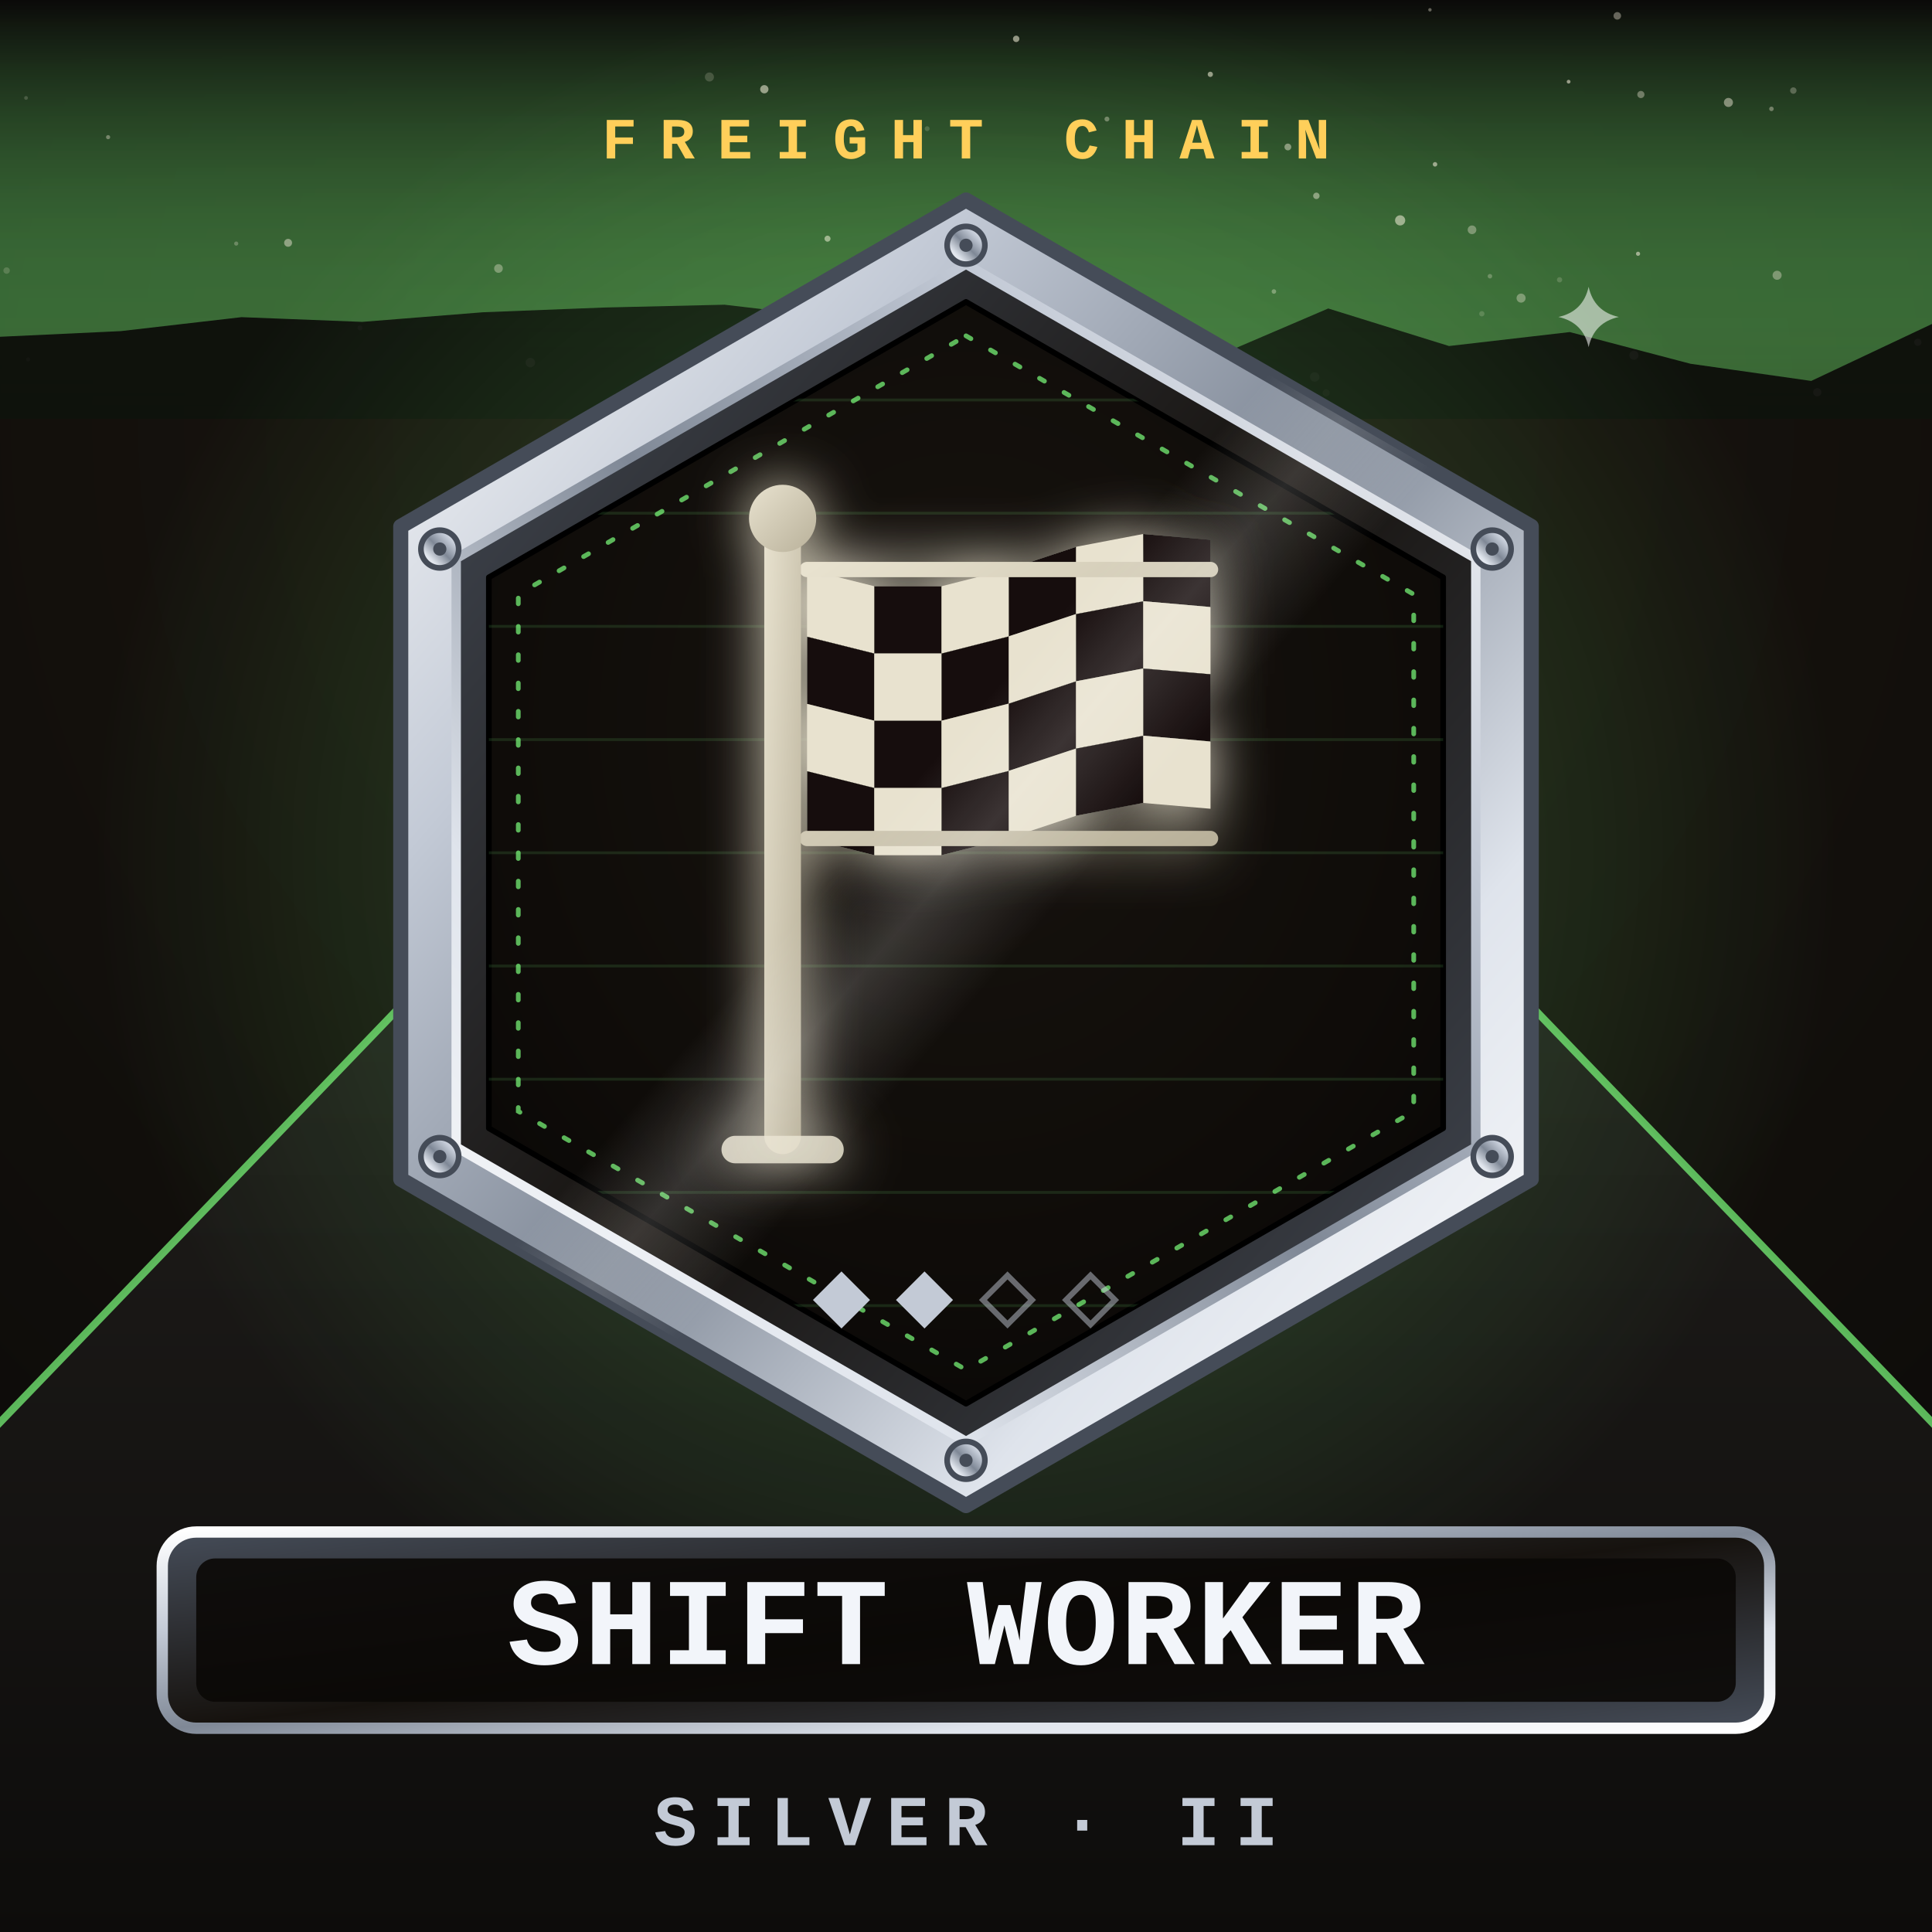
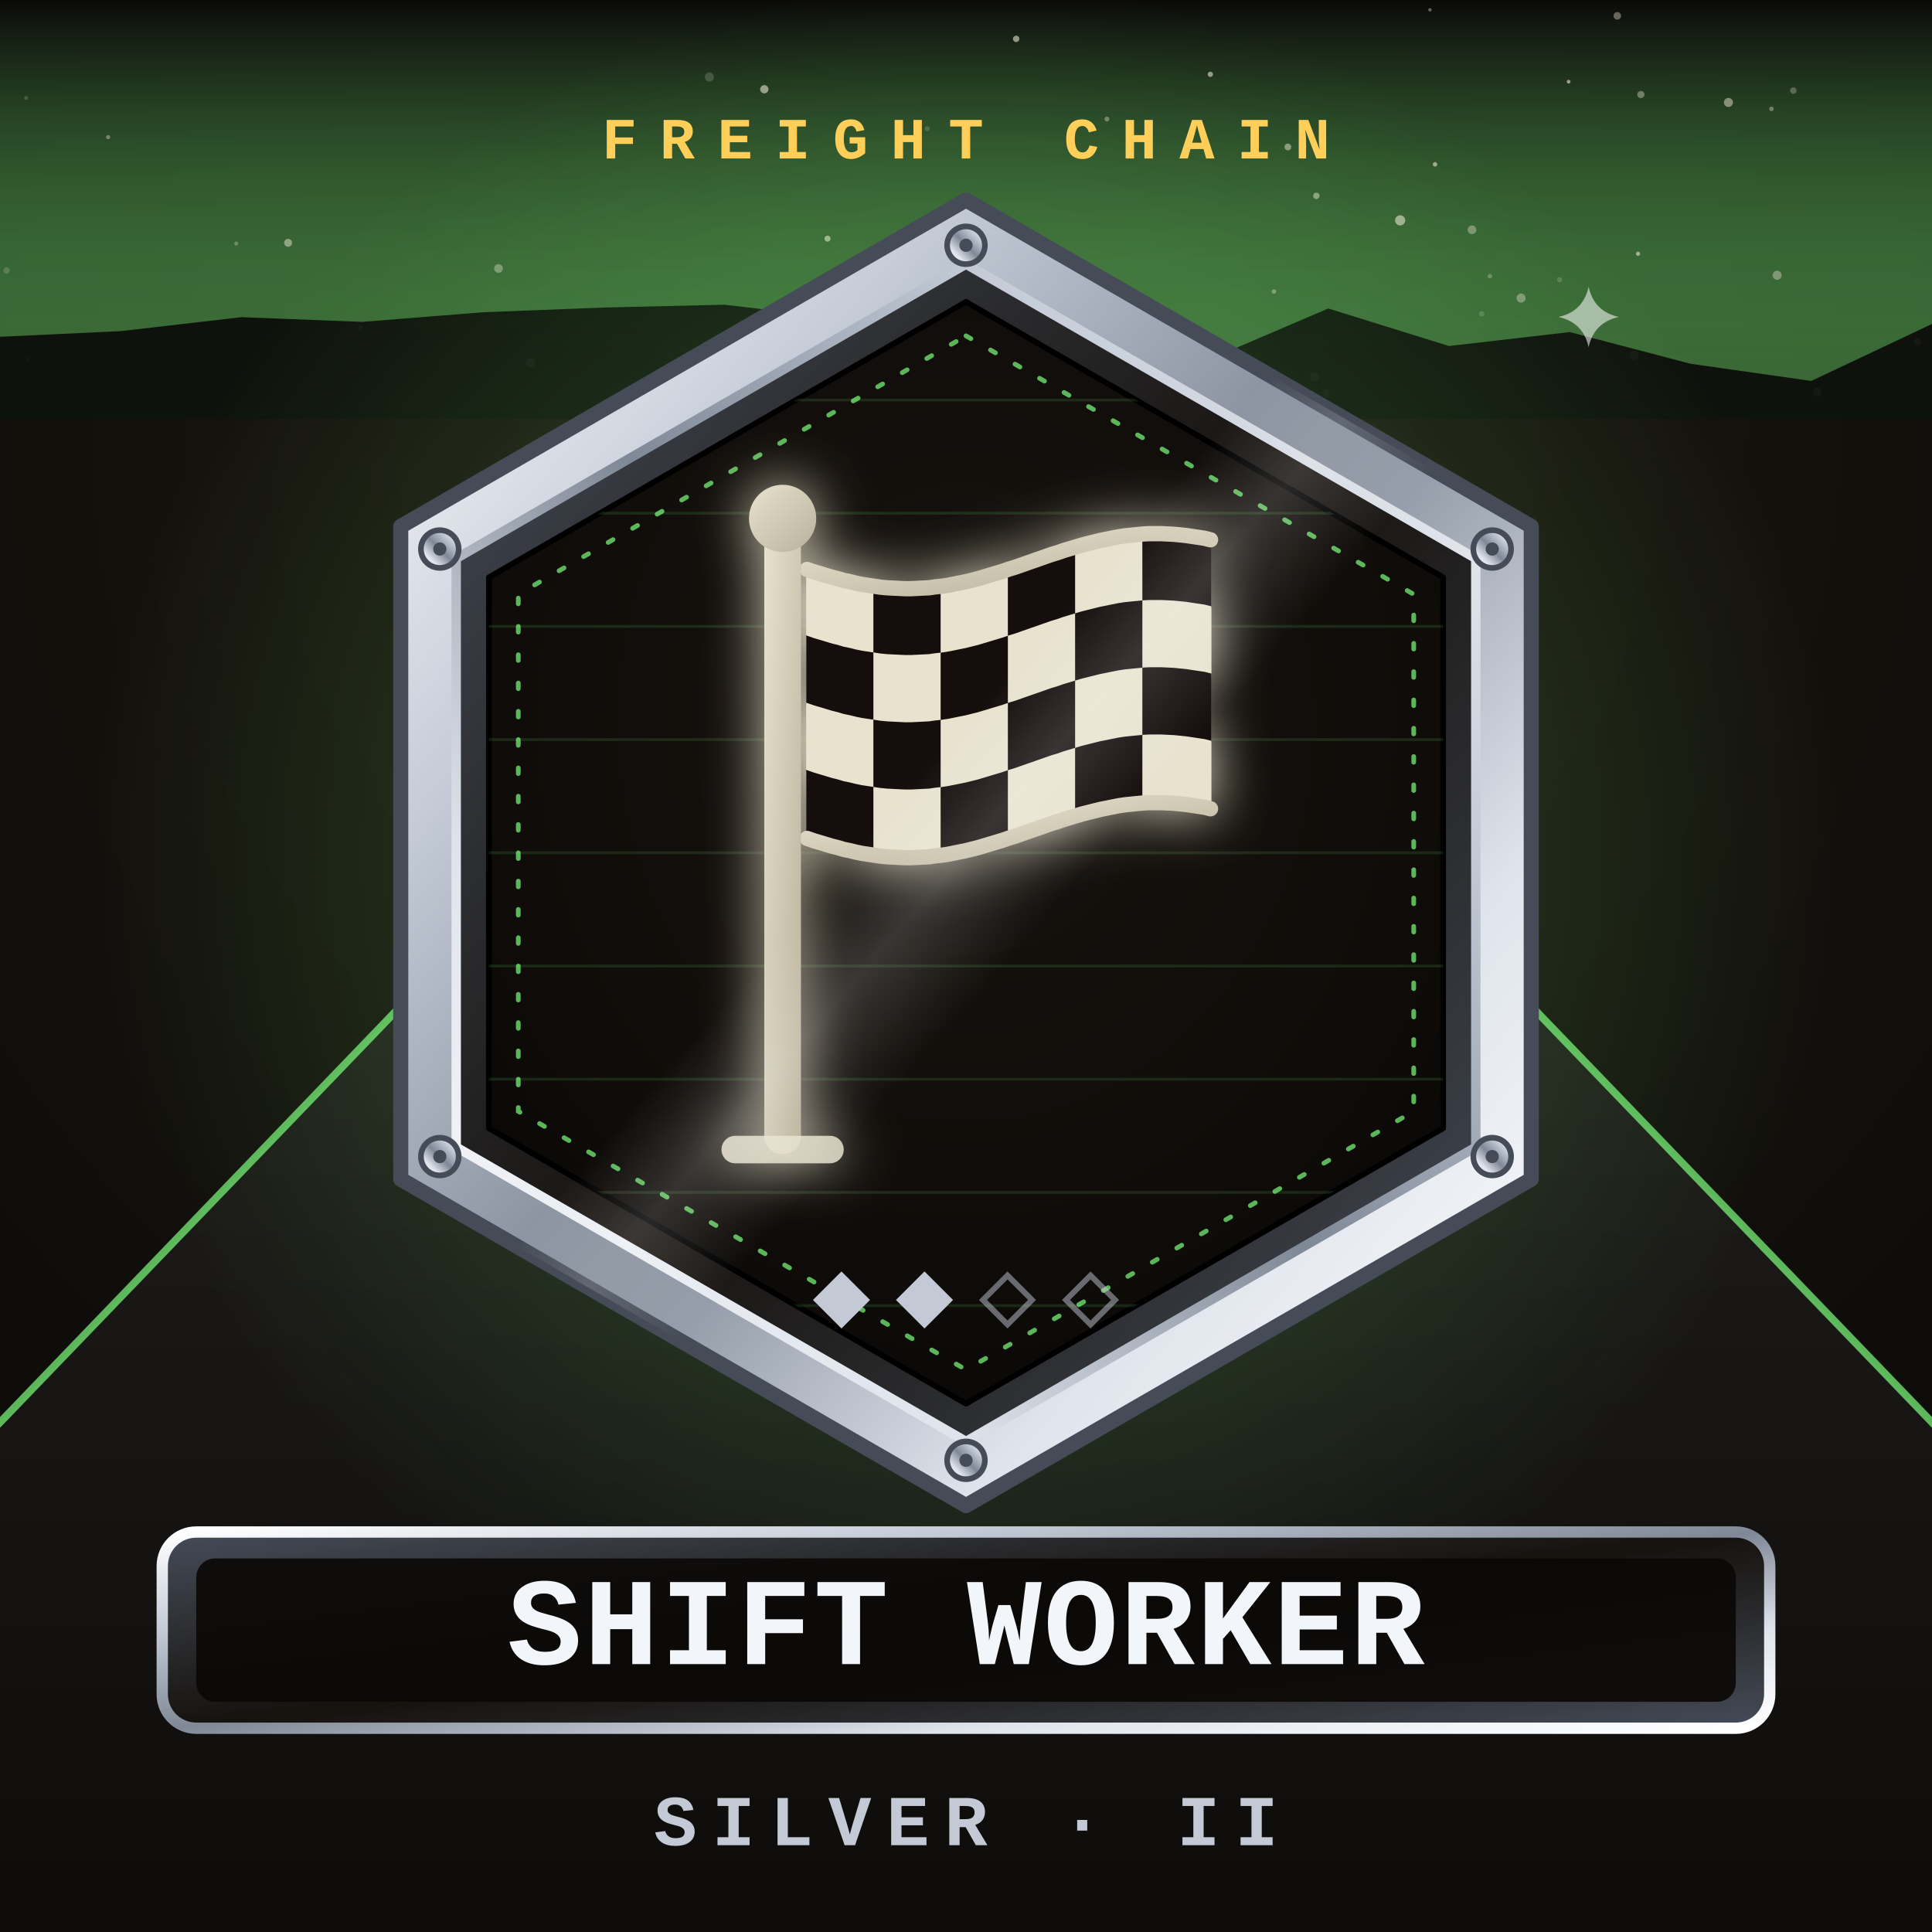
<svg xmlns="http://www.w3.org/2000/svg" width="1024" height="1024" viewBox="0 0 1024 1024" role="img" aria-label="Shift Worker – Freight Chain achievement">
  <defs>
    <radialGradient id="bg" cx="50%" cy="22%" r="85%">
      <stop offset="0" stop-color="#1d1710" />
      <stop offset="1" stop-color="#0b0a09" />
    </radialGradient>
    <linearGradient id="sky" x1="0" y1="0" x2="0" y2="1">
      <stop offset="0" stop-color="#0b0a09" />
      <stop offset="1" stop-color="#7cff7c" stop-opacity="0.34" />
    </linearGradient>
    <linearGradient id="road" x1="0" y1="0" x2="0" y2="1">
      <stop offset="0" stop-color="#2a2724" />
      <stop offset="1" stop-color="#0d0c0b" />
    </linearGradient>
    <linearGradient id="rim" x1="0" y1="0" x2="1" y2="1">
      <stop offset="0%" stop-color="#ffffff" />
      <stop offset="25%" stop-color="#c3cad6" />
      <stop offset="50%" stop-color="#7f8896" />
      <stop offset="75%" stop-color="#dfe4ec" />
      <stop offset="100%" stop-color="#ffffff" />
    </linearGradient>
    <linearGradient id="rimB" x1="1" y1="0" x2="0" y2="1">
      <stop offset="0%" stop-color="#ffffff" />
      <stop offset="25%" stop-color="#c3cad6" />
      <stop offset="50%" stop-color="#7f8896" />
      <stop offset="75%" stop-color="#dfe4ec" />
      <stop offset="100%" stop-color="#ffffff" />
    </linearGradient>
    <linearGradient id="bevel" x1="0" y1="0" x2="1" y2="1">
      <stop offset="0" stop-color="#454c58" />
      <stop offset=".5" stop-color="#16120e" />
      <stop offset="1" stop-color="#454c58" />
    </linearGradient>
    <radialGradient id="plate" cx="50%" cy="38%" r="75%">
      <stop offset="0" stop-color="#17130f" />
      <stop offset=".65" stop-color="#0f0c09" />
      <stop offset="1" stop-color="#070605" />
    </radialGradient>
    <radialGradient id="halo" cx="50%" cy="50%" r="50%">
      <stop offset="0" stop-color="#7cff7c" stop-opacity="0.3" />
      <stop offset="1" stop-color="#7cff7c" stop-opacity="0" />
    </radialGradient>
    <linearGradient id="ga" x1="0" y1="0" x2="1" y2="1">
      <stop offset="0" stop-color="#e8e2cf" />
      <stop offset="1" stop-color="#b9b19a" />
    </linearGradient>
    <linearGradient id="sheen" x1="0" y1="0" x2="1" y2="1">
      <stop offset="0" stop-color="#fff" stop-opacity="0" />
      <stop offset=".45" stop-color="#fff" stop-opacity="0" />
      <stop offset=".5" stop-color="#fff" stop-opacity="0.16" />
      <stop offset=".56" stop-color="#fff" stop-opacity="0" />
      <stop offset="1" stop-color="#fff" stop-opacity="0" />
    </linearGradient>
    <filter id="glow" x="-30%" y="-30%" width="160%" height="160%">
      <feGaussianBlur stdDeviation="9" result="b" />
      <feMerge>
        <feMergeNode in="b" />
        <feMergeNode in="SourceGraphic" />
      </feMerge>
    </filter>
  </defs>
  <rect width="1024" height="1024" fill="url(#bg)" />
  <rect width="1024" height="222" fill="url(#sky)" />
  <circle cx="1016.5" cy="181.4" r="1.9" fill="#e8e2cf" opacity="0.5" />
  <circle cx="586.7" cy="63.1" r="1.3" fill="#e8e2cf" opacity="0.4" />
  <circle cx="757.9" cy="5.2" r="0.9" fill="#e8e2cf" opacity="0.4" />
  <circle cx="152.7" cy="128.7" r="2.1" fill="#e8e2cf" opacity="0.5" />
  <circle cx="682.6" cy="77.9" r="1.8" fill="#e8e2cf" opacity="0.5" />
  <circle cx="590.8" cy="157.9" r="1.5" fill="#e8e2cf" opacity="0.5" />
  <circle cx="491.4" cy="68.2" r="1.3" fill="#e8e2cf" opacity="0.2" />
  <circle cx="57.3" cy="72.7" r="1.1" fill="#e8e2cf" opacity="0.4" />
  <circle cx="353.3" cy="69.1" r="1.4" fill="#e8e2cf" opacity="0.5" />
  <circle cx="938.9" cy="57.7" r="1.2" fill="#e8e2cf" opacity="0.4" />
  <circle cx="641.5" cy="39.4" r="1.4" fill="#e8e2cf" opacity="0.6" />
  <circle cx="190.8" cy="173.8" r="1.3" fill="#e8e2cf" opacity="0.4" />
  <circle cx="941.9" cy="145.9" r="2.4" fill="#e8e2cf" opacity="0.4" />
  <circle cx="950.5" cy="48" r="1.7" fill="#e8e2cf" opacity="0.3" />
  <circle cx="857.2" cy="8.4" r="2" fill="#e8e2cf" opacity="0.4" />
  <circle cx="376" cy="40.8" r="2.4" fill="#e8e2cf" opacity="0.2" />
  <circle cx="507.9" cy="208.4" r="2.4" fill="#e8e2cf" opacity="0.2" />
  <circle cx="760.6" cy="87.1" r="1.2" fill="#e8e2cf" opacity="0.6" />
  <circle cx="868.2" cy="134.5" r="1.1" fill="#e8e2cf" opacity="0.6" />
  <circle cx="696.8" cy="199.8" r="2.5" fill="#e8e2cf" opacity="0.5" />
  <circle cx="281.1" cy="192.2" r="2.5" fill="#e8e2cf" opacity="0.6" />
  <circle cx="14.9" cy="190.5" r="1.1" fill="#e8e2cf" opacity="0.3" />
  <circle cx="826.6" cy="148.3" r="1.4" fill="#e8e2cf" opacity="0.2" />
  <circle cx="916.1" cy="54.3" r="2.4" fill="#e8e2cf" opacity="0.5" />
  <circle cx="866" cy="188.3" r="2.4" fill="#e8e2cf" opacity="0.5" />
  <circle cx="405.1" cy="47.3" r="2.2" fill="#e8e2cf" opacity="0.6" />
  <circle cx="322.4" cy="213.7" r="1.4" fill="#e8e2cf" opacity="0.5" />
  <circle cx="789.7" cy="146.4" r="1.2" fill="#e8e2cf" opacity="0.3" />
  <circle cx="697.7" cy="103.8" r="1.7" fill="#e8e2cf" opacity="0.5" />
  <circle cx="675.2" cy="154.5" r="1.2" fill="#e8e2cf" opacity="0.4" />
  <circle cx="785.4" cy="166.3" r="1.4" fill="#e8e2cf" opacity="0.2" />
  <circle cx="125.2" cy="129.1" r="1.1" fill="#e8e2cf" opacity="0.3" />
  <circle cx="479.7" cy="177.4" r="2.3" fill="#e8e2cf" opacity="0.5" />
  <circle cx="742.1" cy="116.8" r="2.7" fill="#e8e2cf" opacity="0.6" />
  <circle cx="806.2" cy="158" r="2.4" fill="#e8e2cf" opacity="0.4" />
  <circle cx="3.5" cy="143.4" r="1.7" fill="#e8e2cf" opacity="0.2" />
  <circle cx="538.6" cy="20.6" r="1.7" fill="#e8e2cf" opacity="0.6" />
  <circle cx="869.7" cy="50.1" r="1.9" fill="#e8e2cf" opacity="0.4" />
  <circle cx="264.2" cy="142.3" r="2.3" fill="#e8e2cf" opacity="0.4" />
  <circle cx="13.8" cy="51.9" r="1" fill="#e8e2cf" opacity="0.2" />
  <circle cx="780.2" cy="121.8" r="2.3" fill="#e8e2cf" opacity="0.4" />
  <circle cx="438.6" cy="126.5" r="1.6" fill="#e8e2cf" opacity="0.6" />
  <circle cx="963.2" cy="207.9" r="2.2" fill="#e8e2cf" opacity="0.5" />
  <circle cx="702.9" cy="208.2" r="1.9" fill="#e8e2cf" opacity="0.4" />
  <circle cx="831.4" cy="43.3" r="1" fill="#e8e2cf" opacity="0.6" />
  <circle cx="496.6" cy="176.4" r="1.6" fill="#e8e2cf" opacity="0.4" />
  <path d="M0 222L0 178.5L64 175.5L128 168.1L192 170.6L256 165.5L320 163L384 161.5L448 169L512 192.7L576 196.2L640 190.9L704 163.5L768 183.4L832 176L896 192.8L960 201.9L1024 171.7L1024 222Z" fill="#0a0908" opacity=".9" />
  <polygon points="512,222 -260,1024 1284,1024" fill="url(#road)" />
  <line x1="512" y1="222" x2="-260" y2="1024" stroke="#7cff7c" stroke-width="4" opacity=".7" />
  <line x1="512" y1="222" x2="1284" y2="1024" stroke="#7cff7c" stroke-width="4" opacity=".7" />
  <polygon points="510.4,222.9 513.6,222.9 514.1,247 509.9,247" fill="#ffcf5a" opacity="0.8" />
  <polygon points="508.8,296.6 515.2,296.6 516.4,349.9 507.6,349.9" fill="#ffcf5a" opacity="0.8" />
  <polygon points="505.8,428.4 518.2,428.4 519.8,502.4 504.2,502.4" fill="#ffcf5a" opacity="0.8" />
  <polygon points="501.9,603.9 522.1,603.9 524.1,695.3 499.9,695.3" fill="#ffcf5a" opacity="0.8" />
  <circle cx="512" cy="452" r="470" fill="url(#halo)" />
  <text x="512" y="84" text-anchor="middle" font-family="ui-monospace,'SF Mono',Menlo,Consolas,'Liberation Mono','DejaVu Sans Mono',monospace" font-size="31" font-weight="700" fill="#ffcf5a" letter-spacing="12">FREIGHT CHAIN</text>
  <path d="M842 152 Q844.88 165.12 858 168 Q844.88 170.88 842 184 Q839.12 170.88 826 168 Q839.12 165.12 842 152Z" fill="#fff" opacity="0.55" />
  <polygon points="512,106 811.6,279 811.6,625 512,798 212.4,625 212.4,279" fill="url(#rim)" stroke="#454c58" stroke-width="8" stroke-linejoin="round" />
  <polygon points="512,140 782.2,296 782.2,608 512,764 241.8,608 241.8,296" fill="url(#bevel)" stroke="url(#rimB)" stroke-width="5" stroke-linejoin="round" />
  <polygon points="512,160 764.9,306 764.9,598 512,744 259.1,598 259.1,306" fill="url(#plate)" stroke="#000" stroke-width="3" stroke-linejoin="round" />
  <g stroke="#7cff7c" stroke-width="1.5" opacity="0.12" clip-path="url(#cl)">
    <line x1="212" y1="212" x2="812" y2="212" />
    <line x1="212" y1="272" x2="812" y2="272" />
    <line x1="212" y1="332" x2="812" y2="332" />
    <line x1="212" y1="392" x2="812" y2="392" />
    <line x1="212" y1="452" x2="812" y2="452" />
    <line x1="212" y1="512" x2="812" y2="512" />
    <line x1="212" y1="572" x2="812" y2="572" />
    <line x1="212" y1="632" x2="812" y2="632" />
    <line x1="212" y1="692" x2="812" y2="692" />
  </g>
  <clipPath id="cl">
    <polygon points="512,160 764.9,306 764.9,598 512,744 259.1,598 259.1,306" />
  </clipPath>
  <polygon points="512,178 749.3,315 749.3,589 512,726 274.7,589 274.7,315" fill="none" stroke="#7cff7c" stroke-width="2.5" stroke-dasharray="3 12" stroke-linecap="round" opacity="0.7" />
  <circle cx="512" cy="130" r="10" fill="url(#rimB)" stroke="#454c58" stroke-width="3" />
  <circle cx="512" cy="130" r="3.5" fill="#454c58" />
  <circle cx="790.9" cy="291" r="10" fill="url(#rimB)" stroke="#454c58" stroke-width="3" />
  <circle cx="790.9" cy="291" r="3.5" fill="#454c58" />
  <circle cx="790.9" cy="613" r="10" fill="url(#rimB)" stroke="#454c58" stroke-width="3" />
  <circle cx="790.9" cy="613" r="3.5" fill="#454c58" />
  <circle cx="512" cy="774" r="10" fill="url(#rimB)" stroke="#454c58" stroke-width="3" />
  <circle cx="512" cy="774" r="3.5" fill="#454c58" />
  <circle cx="233.1" cy="613" r="10" fill="url(#rimB)" stroke="#454c58" stroke-width="3" />
  <circle cx="233.1" cy="613" r="3.5" fill="#454c58" />
  <circle cx="233.1" cy="291" r="10" fill="url(#rimB)" stroke="#454c58" stroke-width="3" />
  <circle cx="233.1" cy="291" r="3.5" fill="#454c58" />
  <g transform="translate(512 440) scale(1.62)" filter="url(#glow)">
    <g>
-       <path d="M-54,-87.274Q14,-106 82,-97.042" fill="none" stroke="url(#ga)" stroke-width="3" opacity="0" />
-       <polygon points="-52,-85.3 -30,-79.8 -30,-57.8 -52,-63.3" fill="#e8e2cf" />
-       <polygon points="-52,-63.3 -30,-57.8 -30,-35.8 -52,-41.3" fill="#120d08" />
-       <polygon points="-52,-41.3 -30,-35.8 -30,-13.8 -52,-19.3" fill="#e8e2cf" />
-       <polygon points="-52,-19.3 -30,-13.8 -30,8.2 -52,2.7" fill="#120d08" />
-       <polygon points="-30,-79.8 -8,-79.8 -8,-57.8 -30,-57.8" fill="#120d08" />
-       <polygon points="-30,-57.8 -8,-57.8 -8,-35.8 -30,-35.8" fill="#e8e2cf" />
-       <polygon points="-30,-35.8 -8,-35.8 -8,-13.8 -30,-13.8" fill="#120d08" />
-       <polygon points="-30,-13.8 -8,-13.8 -8,8.2 -30,8.2" fill="#e8e2cf" />
-       <polygon points="-8,-79.8 14,-85.4 14,-63.4 -8,-57.8" fill="#e8e2cf" />
-       <polygon points="-8,-57.8 14,-63.4 14,-41.4 -8,-35.8" fill="#120d08" />
-       <polygon points="-8,-35.8 14,-41.4 14,-19.4 -8,-13.8" fill="#e8e2cf" />
-       <polygon points="-8,-13.8 14,-19.4 14,2.6 -8,8.2" fill="#120d08" />
-       <polygon points="14,-85.4 36,-92.7 36,-70.7 14,-63.4" fill="#120d08" />
-       <polygon points="14,-63.4 36,-70.7 36,-48.7 14,-41.4" fill="#e8e2cf" />
-       <polygon points="14,-41.4 36,-48.7 36,-26.7 14,-19.4" fill="#120d08" />
-       <polygon points="14,-19.4 36,-26.7 36,-4.7 14,2.6" fill="#e8e2cf" />
-       <polygon points="36,-92.7 58,-96.9 58,-74.9 36,-70.7" fill="#e8e2cf" />
-       <polygon points="36,-70.7 58,-74.9 58,-52.9 36,-48.7" fill="#120d08" />
-       <polygon points="36,-48.7 58,-52.9 58,-30.9 36,-26.7" fill="#e8e2cf" />
-       <polygon points="36,-26.7 58,-30.9 58,-8.9 36,-4.7" fill="#120d08" />
-       <polygon points="58,-96.9 80,-95 80,-73 58,-74.9" fill="#120d08" />
-       <polygon points="58,-74.9 80,-73 80,-51 58,-52.9" fill="#e8e2cf" />
-       <polygon points="58,-52.9 80,-51 80,-29 58,-30.9" fill="#120d08" />
-       <polygon points="58,-30.9 80,-29 80,-7 58,-8.9" fill="#e8e2cf" />
-       <path d="M-52,-85.274H80M-52,2.726H80" stroke="url(#ga)" stroke-width="5" stroke-linecap="round" />
+       <polygon points="-52,-85.3 -50,-84.6 -48,-84 -46,-83.4 -44,-82.8 -42,-82.3 -40,-81.7 -38,-81.3 -36,-80.8 -34,-80.4 -32,-80.1 -30,-79.8 -30,-57.8 -32,-58.1 -34,-58.4 -36,-58.8 -38,-59.3 -40,-59.7 -42,-60.3 -44,-60.8 -46,-61.4 -48,-62 -50,-62.6 -52,-63.3" fill="#e8e2cf" stroke="#e8e2cf" stroke-width=".6" />
+       <polygon points="-52,-63.3 -50,-62.6 -48,-62 -46,-61.4 -44,-60.8 -42,-60.3 -40,-59.7 -38,-59.3 -36,-58.8 -34,-58.4 -32,-58.1 -30,-57.8 -30,-35.8 -32,-36.1 -34,-36.4 -36,-36.8 -38,-37.3 -40,-37.7 -42,-38.3 -44,-38.8 -46,-39.4 -48,-40 -50,-40.6 -52,-41.3" fill="#120d08" stroke="#120d08" stroke-width=".6" />
+       <polygon points="-52,-41.3 -50,-40.6 -48,-40 -46,-39.4 -44,-38.8 -42,-38.3 -40,-37.7 -38,-37.3 -36,-36.8 -34,-36.4 -32,-36.1 -30,-35.8 -30,-13.8 -32,-14.1 -34,-14.4 -36,-14.8 -38,-15.3 -40,-15.7 -42,-16.3 -44,-16.8 -46,-17.4 -48,-18 -50,-18.6 -52,-19.3" fill="#e8e2cf" stroke="#e8e2cf" stroke-width=".6" />
+       <polygon points="-52,-19.3 -50,-18.6 -48,-18 -46,-17.4 -44,-16.8 -42,-16.3 -40,-15.7 -38,-15.3 -36,-14.8 -34,-14.4 -32,-14.1 -30,-13.8 -30,8.2 -32,7.9 -34,7.6 -36,7.2 -38,6.7 -40,6.3 -42,5.7 -44,5.2 -46,4.6 -48,4 -50,3.4 -52,2.7" fill="#120d08" stroke="#120d08" stroke-width=".6" />
+       <polygon points="-30,-79.8 -28,-79.5 -26,-79.3 -24,-79.2 -22,-79.1 -20,-79 -18,-79 -16,-79.1 -14,-79.2 -12,-79.3 -10,-79.6 -8,-79.8 -8,-57.8 -10,-57.6 -12,-57.3 -14,-57.2 -16,-57.1 -18,-57 -20,-57 -22,-57.1 -24,-57.2 -26,-57.3 -28,-57.5 -30,-57.8" fill="#120d08" stroke="#120d08" stroke-width=".6" />
+       <polygon points="-30,-57.8 -28,-57.5 -26,-57.3 -24,-57.2 -22,-57.1 -20,-57 -18,-57 -16,-57.1 -14,-57.2 -12,-57.3 -10,-57.6 -8,-57.8 -8,-35.8 -10,-35.6 -12,-35.3 -14,-35.2 -16,-35.1 -18,-35 -20,-35 -22,-35.1 -24,-35.2 -26,-35.3 -28,-35.5 -30,-35.8" fill="#e8e2cf" stroke="#e8e2cf" stroke-width=".6" />
+       <polygon points="-30,-35.8 -28,-35.5 -26,-35.3 -24,-35.2 -22,-35.1 -20,-35 -18,-35 -16,-35.1 -14,-35.2 -12,-35.3 -10,-35.6 -8,-35.8 -8,-13.8 -10,-13.6 -12,-13.3 -14,-13.2 -16,-13.1 -18,-13 -20,-13 -22,-13.1 -24,-13.2 -26,-13.3 -28,-13.5 -30,-13.8" fill="#120d08" stroke="#120d08" stroke-width=".6" />
+       <polygon points="-30,-13.8 -28,-13.5 -26,-13.3 -24,-13.2 -22,-13.1 -20,-13 -18,-13 -16,-13.1 -14,-13.2 -12,-13.3 -10,-13.6 -8,-13.8 -8,8.2 -10,8.4 -12,8.7 -14,8.8 -16,8.9 -18,9 -20,9 -22,8.9 -24,8.8 -26,8.7 -28,8.5 -30,8.2" fill="#e8e2cf" stroke="#e8e2cf" stroke-width=".6" />
+       <polygon points="-8,-79.8 -6,-80.1 -4,-80.5 -2,-80.9 0,-81.3 2,-81.8 4,-82.3 6,-82.9 8,-83.5 10,-84.1 12,-84.7 14,-85.4 14,-63.4 12,-62.7 10,-62.1 8,-61.5 6,-60.9 4,-60.3 2,-59.8 0,-59.3 -2,-58.9 -4,-58.5 -6,-58.1 -8,-57.8" fill="#e8e2cf" stroke="#e8e2cf" stroke-width=".6" />
+       <polygon points="-8,-57.8 -6,-58.1 -4,-58.5 -2,-58.9 0,-59.3 2,-59.8 4,-60.3 6,-60.9 8,-61.5 10,-62.1 12,-62.7 14,-63.4 14,-41.4 12,-40.7 10,-40.1 8,-39.5 6,-38.9 4,-38.3 2,-37.8 0,-37.3 -2,-36.9 -4,-36.5 -6,-36.1 -8,-35.8" fill="#120d08" stroke="#120d08" stroke-width=".6" />
+       <polygon points="-8,-35.8 -6,-36.1 -4,-36.5 -2,-36.9 0,-37.3 2,-37.8 4,-38.3 6,-38.9 8,-39.5 10,-40.1 12,-40.7 14,-41.4 14,-19.4 12,-18.7 10,-18.1 8,-17.5 6,-16.9 4,-16.3 2,-15.8 0,-15.3 -2,-14.9 -4,-14.5 -6,-14.1 -8,-13.8" fill="#e8e2cf" stroke="#e8e2cf" stroke-width=".6" />
+       <polygon points="-8,-13.8 -6,-14.1 -4,-14.5 -2,-14.9 0,-15.3 2,-15.8 4,-16.3 6,-16.9 8,-17.5 10,-18.1 12,-18.7 14,-19.4 14,2.6 12,3.3 10,3.9 8,4.5 6,5.1 4,5.7 2,6.2 0,6.7 -2,7.1 -4,7.5 -6,7.9 -8,8.2" fill="#120d08" stroke="#120d08" stroke-width=".6" />
+       <polygon points="14,-85.4 16,-86 18,-86.7 20,-87.4 22,-88.1 24,-88.8 26,-89.5 28,-90.2 30,-90.8 32,-91.5 34,-92.1 36,-92.7 36,-70.7 34,-70.1 32,-69.5 30,-68.8 28,-68.2 26,-67.5 24,-66.8 22,-66.1 20,-65.4 18,-64.7 16,-64 14,-63.4" fill="#120d08" stroke="#120d08" stroke-width=".6" />
+       <polygon points="14,-63.4 16,-64 18,-64.7 20,-65.4 22,-66.1 24,-66.8 26,-67.5 28,-68.2 30,-68.8 32,-69.5 34,-70.1 36,-70.7 36,-48.7 34,-48.1 32,-47.5 30,-46.8 28,-46.2 26,-45.5 24,-44.8 22,-44.1 20,-43.4 18,-42.7 16,-42 14,-41.4" fill="#e8e2cf" stroke="#e8e2cf" stroke-width=".6" />
+       <polygon points="14,-41.4 16,-42 18,-42.7 20,-43.4 22,-44.1 24,-44.8 26,-45.5 28,-46.2 30,-46.8 32,-47.5 34,-48.1 36,-48.7 36,-26.7 34,-26.1 32,-25.5 30,-24.8 28,-24.2 26,-23.5 24,-22.8 22,-22.1 20,-21.4 18,-20.7 16,-20 14,-19.4" fill="#120d08" stroke="#120d08" stroke-width=".6" />
+       <polygon points="14,-19.4 16,-20 18,-20.7 20,-21.4 22,-22.1 24,-22.8 26,-23.5 28,-24.2 30,-24.8 32,-25.5 34,-26.1 36,-26.7 36,-4.7 34,-4.1 32,-3.5 30,-2.8 28,-2.2 26,-1.5 24,-0.8 22,-0.1 20,0.6 18,1.3 16,2 14,2.6" fill="#e8e2cf" stroke="#e8e2cf" stroke-width=".6" />
+       <polygon points="36,-92.7 38,-93.3 40,-93.8 42,-94.3 44,-94.8 46,-95.2 48,-95.6 50,-96 52,-96.3 54,-96.5 56,-96.7 58,-96.9 58,-74.9 56,-74.7 54,-74.5 52,-74.3 50,-74 48,-73.6 46,-73.2 44,-72.8 42,-72.3 40,-71.8 38,-71.3 36,-70.7" fill="#e8e2cf" stroke="#e8e2cf" stroke-width=".6" />
+       <polygon points="36,-70.7 38,-71.3 40,-71.8 42,-72.3 44,-72.8 46,-73.2 48,-73.6 50,-74 52,-74.3 54,-74.5 56,-74.7 58,-74.9 58,-52.9 56,-52.7 54,-52.5 52,-52.3 50,-52 48,-51.6 46,-51.2 44,-50.8 42,-50.3 40,-49.8 38,-49.3 36,-48.7" fill="#120d08" stroke="#120d08" stroke-width=".6" />
+       <polygon points="36,-48.7 38,-49.3 40,-49.8 42,-50.3 44,-50.8 46,-51.2 48,-51.6 50,-52 52,-52.3 54,-52.5 56,-52.7 58,-52.9 58,-30.9 56,-30.7 54,-30.5 52,-30.3 50,-30 48,-29.6 46,-29.2 44,-28.8 42,-28.3 40,-27.8 38,-27.3 36,-26.7" fill="#e8e2cf" stroke="#e8e2cf" stroke-width=".6" />
+       <polygon points="36,-26.7 38,-27.3 40,-27.8 42,-28.3 44,-28.8 46,-29.2 48,-29.6 50,-30 52,-30.3 54,-30.5 56,-30.7 58,-30.9 58,-8.9 56,-8.7 54,-8.5 52,-8.3 50,-8 48,-7.6 46,-7.2 44,-6.8 42,-6.3 40,-5.8 38,-5.3 36,-4.7" fill="#120d08" stroke="#120d08" stroke-width=".6" />
+       <polygon points="58,-96.9 60,-97 62,-97 64,-97 66,-96.9 68,-96.8 70,-96.6 72,-96.4 74,-96.1 76,-95.8 78,-95.5 80,-95 80,-73 78,-73.5 76,-73.8 74,-74.1 72,-74.4 70,-74.6 68,-74.8 66,-74.9 64,-75 62,-75 60,-75 58,-74.9" fill="#120d08" stroke="#120d08" stroke-width=".6" />
+       <polygon points="58,-74.9 60,-75 62,-75 64,-75 66,-74.9 68,-74.8 70,-74.6 72,-74.4 74,-74.1 76,-73.8 78,-73.5 80,-73 80,-51 78,-51.5 76,-51.8 74,-52.1 72,-52.4 70,-52.6 68,-52.8 66,-52.9 64,-53 62,-53 60,-53 58,-52.9" fill="#e8e2cf" stroke="#e8e2cf" stroke-width=".6" />
+       <polygon points="58,-52.9 60,-53 62,-53 64,-53 66,-52.9 68,-52.8 70,-52.6 72,-52.4 74,-52.1 76,-51.8 78,-51.5 80,-51 80,-29 78,-29.5 76,-29.8 74,-30.1 72,-30.4 70,-30.6 68,-30.8 66,-30.9 64,-31 62,-31 60,-31 58,-30.9" fill="#120d08" stroke="#120d08" stroke-width=".6" />
+       <polygon points="58,-30.9 60,-31 62,-31 64,-31 66,-30.9 68,-30.8 70,-30.6 72,-30.4 74,-30.1 76,-29.8 78,-29.5 80,-29 80,-7 78,-7.5 76,-7.8 74,-8.1 72,-8.4 70,-8.6 68,-8.8 66,-8.9 64,-9 62,-9 60,-9 58,-8.9" fill="#e8e2cf" stroke="#e8e2cf" stroke-width=".6" />
+       <polyline points="-52,-85.3 -50,-84.6 -48,-84 -46,-83.4 -44,-82.8 -42,-82.3 -40,-81.7 -38,-81.3 -36,-80.8 -34,-80.4 -32,-80.1 -30,-79.8 -28,-79.5 -26,-79.3 -24,-79.2 -22,-79.1 -20,-79 -18,-79 -16,-79.1 -14,-79.2 -12,-79.3 -10,-79.6 -8,-79.8 -6,-80.1 -4,-80.5 -2,-80.9 0,-81.3 2,-81.8 4,-82.3 6,-82.9 8,-83.5 10,-84.1 12,-84.7 14,-85.4 16,-86 18,-86.7 20,-87.4 22,-88.1 24,-88.8 26,-89.5 28,-90.2 30,-90.8 32,-91.5 34,-92.1 36,-92.7 38,-93.3 40,-93.8 42,-94.3 44,-94.8 46,-95.2 48,-95.6 50,-96 52,-96.3 54,-96.5 56,-96.7 58,-96.9 60,-97 62,-97 64,-97 66,-96.9 68,-96.8 70,-96.6 72,-96.4 74,-96.1 76,-95.8 78,-95.5 80,-95" fill="none" stroke="url(#ga)" stroke-width="5" stroke-linecap="round" stroke-linejoin="round" />
+       <polyline points="-52,2.7 -50,3.4 -48,4 -46,4.6 -44,5.2 -42,5.7 -40,6.3 -38,6.7 -36,7.2 -34,7.6 -32,7.9 -30,8.2 -28,8.5 -26,8.7 -24,8.8 -22,8.9 -20,9 -18,9 -16,8.9 -14,8.8 -12,8.7 -10,8.4 -8,8.2 -6,7.9 -4,7.5 -2,7.1 0,6.7 2,6.2 4,5.7 6,5.1 8,4.5 10,3.9 12,3.3 14,2.6 16,2 18,1.3 20,0.6 22,-0.1 24,-0.8 26,-1.5 28,-2.2 30,-2.8 32,-3.5 34,-4.1 36,-4.7 38,-5.3 40,-5.8 42,-6.3 44,-6.8 46,-7.2 48,-7.6 50,-8 52,-8.3 54,-8.5 56,-8.7 58,-8.9 60,-9 62,-9 64,-9 66,-8.9 68,-8.8 70,-8.6 72,-8.4 74,-8.1 76,-7.8 78,-7.5 80,-7" fill="none" stroke="url(#ga)" stroke-width="5" stroke-linecap="round" stroke-linejoin="round" />
      <rect x="-66" y="-100" width="12" height="206" rx="6" fill="url(#ga)" />
      <circle cx="-60" cy="-102" r="11" fill="url(#ga)" />
      <rect x="-80" y="100" width="40" height="9" rx="4.5" fill="#e8e2cf" opacity=".85" />
    </g>
  </g>
  <polygon points="446,676 459,689 446,702 433,689" fill="#c3cad6" stroke="#c3cad6" stroke-width="3" opacity="1" />
  <polygon points="490,676 503,689 490,702 477,689" fill="#c3cad6" stroke="#c3cad6" stroke-width="3" opacity="1" />
  <polygon points="534,676 547,689 534,702 521,689" fill="none" stroke="#c3cad6" stroke-width="3" opacity="0.5" />
  <polygon points="578,676 591,689 578,702 565,689" fill="none" stroke="#c3cad6" stroke-width="3" opacity="0.5" />
  <polygon points="512,106 811.6,279 811.6,625 512,798 212.4,625 212.4,279" fill="url(#sheen)" stroke="none" />
  <rect x="86" y="812" width="852" height="104" rx="18" fill="url(#bevel)" stroke="url(#rim)" stroke-width="6" />
  <rect x="104" y="826" width="816" height="76" rx="10" fill="#0a0806" opacity=".9" />
  <text x="512" y="882" text-anchor="middle" font-family="ui-monospace,'SF Mono',Menlo,Consolas,'Liberation Mono','DejaVu Sans Mono',monospace" font-size="66" font-weight="800" fill="#f2f5fa" letter-spacing="1">SHIFT WORKER</text>
  <text x="512" y="978" text-anchor="middle" font-family="ui-monospace,'SF Mono',Menlo,Consolas,'Liberation Mono','DejaVu Sans Mono',monospace" font-size="38" font-weight="700" fill="#c3cad6" letter-spacing="8">SILVER · II</text>
</svg>
